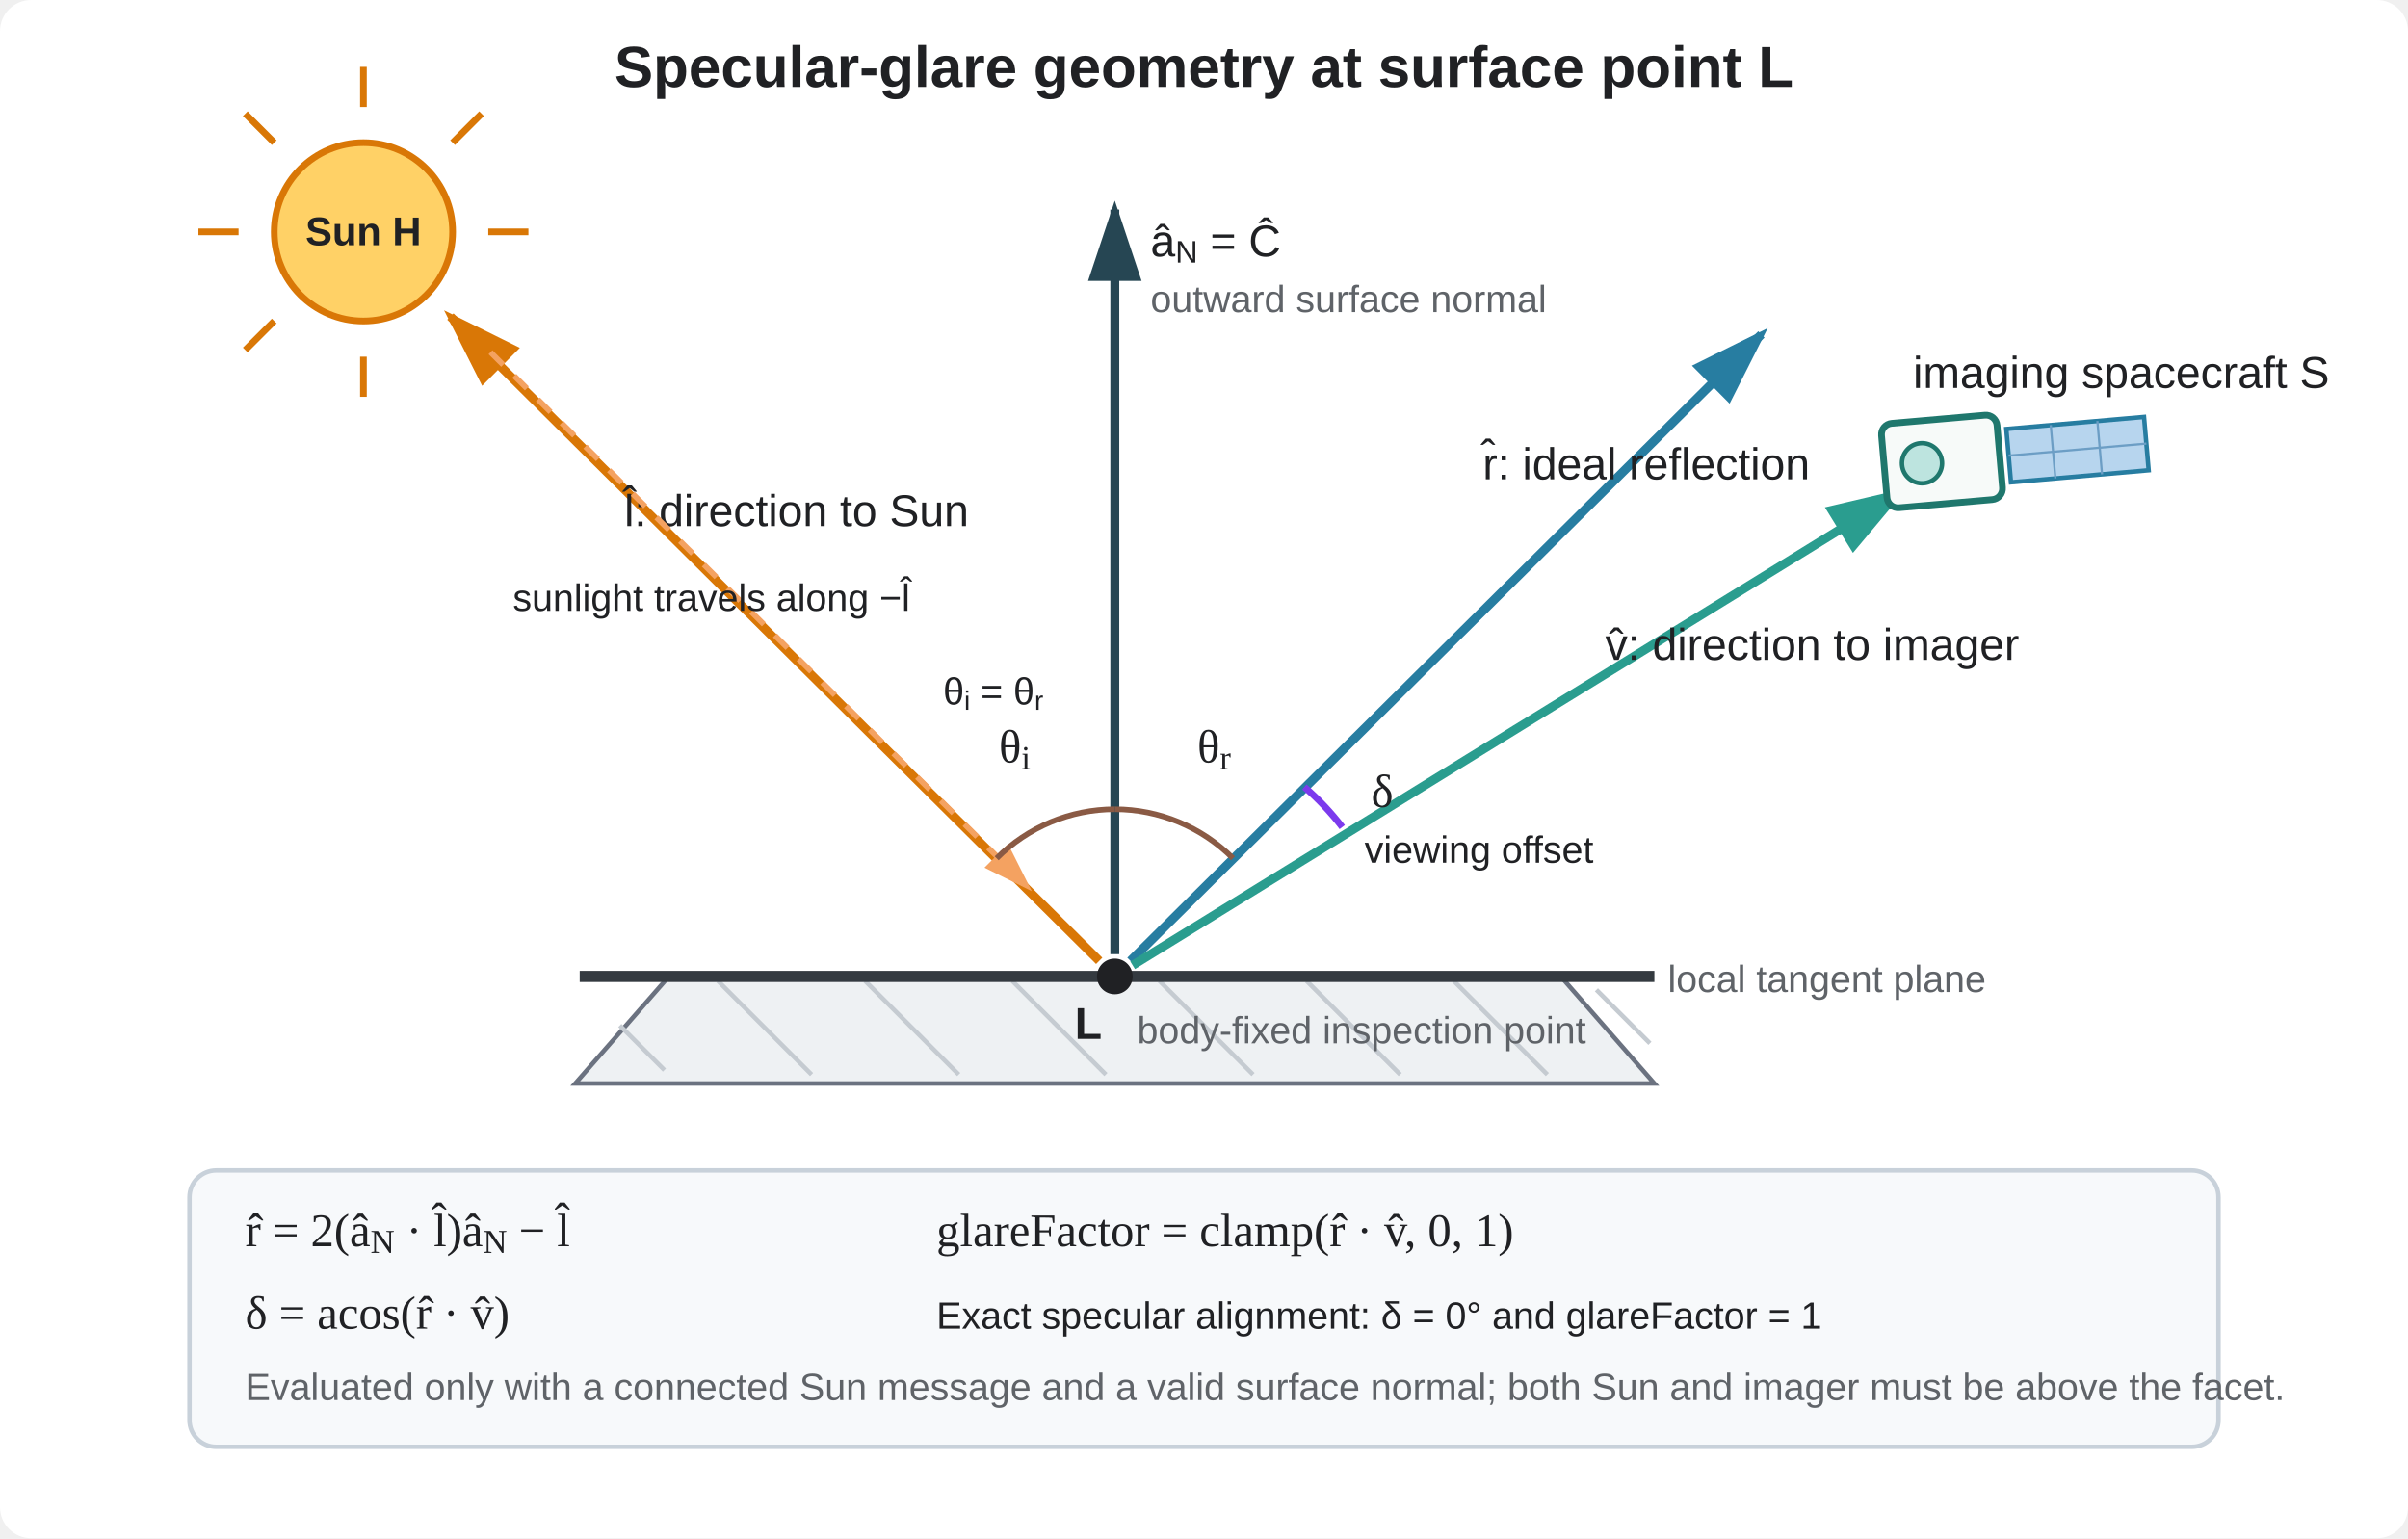
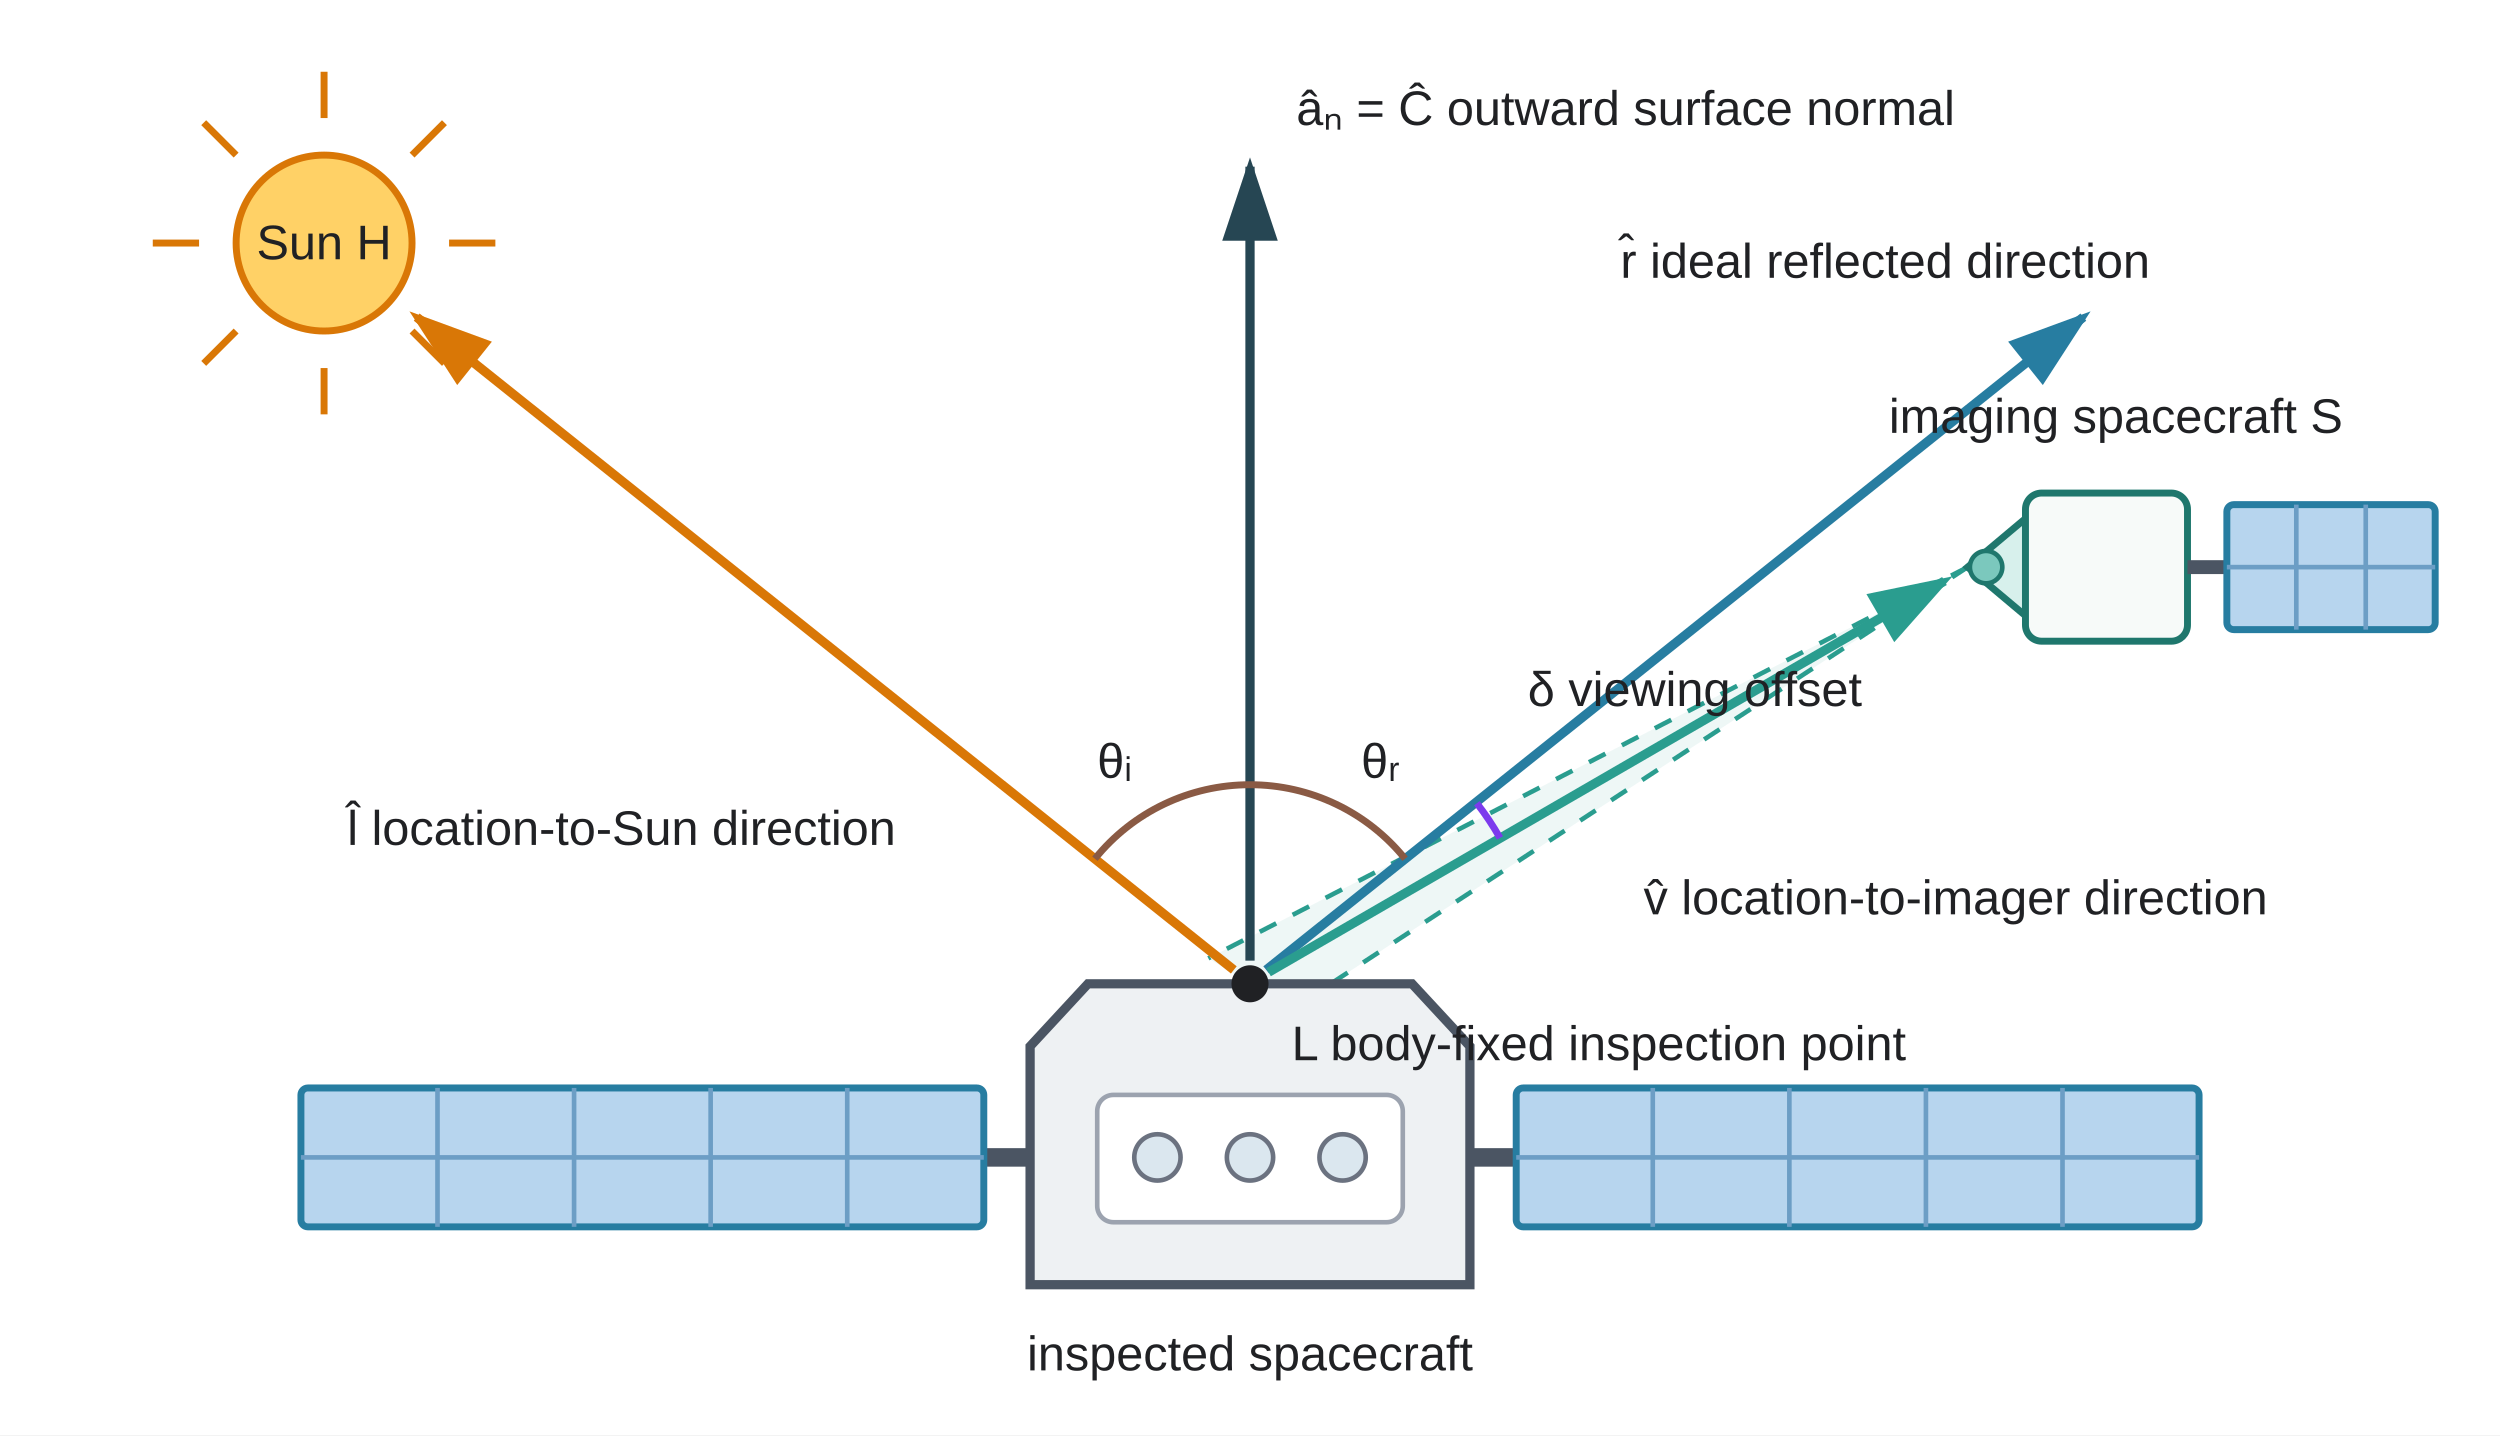
- <svg xmlns="http://www.w3.org/2000/svg" viewBox="0 0 1080 690" width="1080" height="690" role="img" aria-labelledby="title description">
+ <svg xmlns="http://www.w3.org/2000/svg" viewBox="0 0 1080 620" width="1080" height="620" role="img" aria-labelledby="title description">
  <defs>
    <marker id="arrow-orange" markerWidth="10" markerHeight="10" refX="8" refY="3" orient="auto" markerUnits="strokeWidth">
      <path d="M0,0 L0,6 L9,3 z" fill="#d97706" />
    </marker>
    <marker id="arrow-blue" markerWidth="10" markerHeight="10" refX="8" refY="3" orient="auto" markerUnits="strokeWidth">
      <path d="M0,0 L0,6 L9,3 z" fill="#277da1" />
    </marker>
    <marker id="arrow-navy" markerWidth="10" markerHeight="10" refX="8" refY="3" orient="auto" markerUnits="strokeWidth">
      <path d="M0,0 L0,6 L9,3 z" fill="#264653" />
    </marker>
    <marker id="arrow-green" markerWidth="10" markerHeight="10" refX="8" refY="3" orient="auto" markerUnits="strokeWidth">
      <path d="M0,0 L0,6 L9,3 z" fill="#2a9d8f" />
    </marker>
-     <marker id="arrow-gold" markerWidth="10" markerHeight="10" refX="8" refY="3" orient="auto" markerUnits="strokeWidth">
-       <path d="M0,0 L0,6 L9,3 z" fill="#f4a261" />
-     </marker>
    <style>
-       text { font-family: Arial, Helvetica, sans-serif; fill: #202124; }
-       .label { font-size: 20px; }
-       .small { font-size: 17px; }
-       .equation { font-family: Georgia, "Times New Roman", serif; font-size: 21px; }
-       .subtle { fill: #5f6368; }
+       text {
+         font-family: Arial, Helvetica, sans-serif;
+         font-size: 21px;
+         font-style: normal;
+         font-weight: 400;
+         fill: #202124;
+       }
    </style>
  </defs>
-   <rect width="1080" height="690" rx="14" fill="#ffffff" />
-   <text x="540" y="39" text-anchor="middle" font-size="26" font-weight="700">
-     Specular-glare geometry at surface point L
-   </text>
-   <path d="M300 438 L700 438 L742 486 L258 486 Z" fill="#eef1f3" stroke="#6b7280" stroke-width="2" />
-   <path d="M278 460 l20 20 M322 440 l42 42 M388 440 l42 42 M454 440 l42 42            M520 440 l42 42 M586 440 l42 42 M652 440 l42 42 M716 444 l24 24" fill="none" stroke="#c5cbd1" stroke-width="2" />
-   <line x1="260" y1="438" x2="742" y2="438" stroke="#343a40" stroke-width="5" />
-   <text x="748" y="445" class="small subtle">local tangent plane</text>
-   <circle cx="500" cy="438" r="8" fill="#202124" />
-   <text x="482" y="466" class="label" font-weight="700">L</text>
-   <text x="510" y="468" class="small subtle">body-fixed inspection point</text>
-   <line x1="500" y1="428" x2="500" y2="94" stroke="#264653" stroke-width="4" marker-end="url(#arrow-navy)" />
-   <text x="516" y="115" class="label" fill="#264653">
-     â<tspan baseline-shift="sub" font-size="14">N</tspan> = Ĉ
-   </text>
-   <text x="516" y="140" class="small subtle">outward surface normal</text>
-   <circle cx="163" cy="104" r="40" fill="#ffd166" stroke="#d97706" stroke-width="3" />
+   <rect width="1080" height="620" fill="#ffffff" />
+   <path d="M850 245 L522 414 L558 436 Z" fill="#2a9d8f" fill-opacity="0.08" />
+   <line x1="850" y1="245" x2="522" y2="414" stroke="#2a9d8f" stroke-width="2" stroke-dasharray="8 8" />
+   <line x1="850" y1="245" x2="558" y2="436" stroke="#2a9d8f" stroke-width="2" stroke-dasharray="8 8" />
+   <line x1="425" y1="500" x2="445" y2="500" stroke="#4b5563" stroke-width="8" />
+   <line x1="635" y1="500" x2="655" y2="500" stroke="#4b5563" stroke-width="8" />
+   <rect x="130" y="470" width="295" height="60" rx="3" fill="#b7d5ee" stroke="#277da1" stroke-width="3" />
+   <path d="M189 470 V530 M248 470 V530 M307 470 V530 M366 470 V530 M130 500 H425" fill="none" stroke="#6c9ec5" stroke-width="2" />
+   <rect x="655" y="470" width="295" height="60" rx="3" fill="#b7d5ee" stroke="#277da1" stroke-width="3" />
+   <path d="M714 470 V530 M773 470 V530 M832 470 V530 M891 470 V530 M655 500 H950" fill="none" stroke="#6c9ec5" stroke-width="2" />
+   <path d="M470 425 H610 L635 452 V555 H445 V452 Z" fill="#eef1f3" stroke="#4b5563" stroke-width="4" />
+   <rect x="474" y="473" width="132" height="55" rx="7" fill="#ffffff" stroke="#9ca3af" stroke-width="2" />
+   <circle cx="500" cy="500" r="10" fill="#dbe7ef" stroke="#6b7280" stroke-width="2" />
+   <circle cx="540" cy="500" r="10" fill="#dbe7ef" stroke="#6b7280" stroke-width="2" />
+   <circle cx="580" cy="500" r="10" fill="#dbe7ef" stroke="#6b7280" stroke-width="2" />
+   <text x="540" y="592" text-anchor="middle">inspected spacecraft</text>
+   <circle cx="540" cy="425" r="8" fill="#202124" />
+   <text x="558" y="458">L  body-fixed inspection point</text>
+   <line x1="540" y1="415" x2="540" y2="72" stroke="#264653" stroke-width="4" marker-end="url(#arrow-navy)" />
+   <text x="560" y="54" fill="#264653">âₙ = Ĉ  outward surface normal</text>
+   <circle cx="140" cy="105" r="38" fill="#ffd166" stroke="#d97706" stroke-width="3" />
  <g stroke="#d97706" stroke-width="3">
-     <line x1="163" y1="48" x2="163" y2="30" />
-     <line x1="163" y1="160" x2="163" y2="178" />
-     <line x1="107" y1="104" x2="89" y2="104" />
-     <line x1="219" y1="104" x2="237" y2="104" />
-     <line x1="123" y1="64" x2="110" y2="51" />
-     <line x1="203" y1="144" x2="216" y2="157" />
-     <line x1="203" y1="64" x2="216" y2="51" />
-     <line x1="123" y1="144" x2="110" y2="157" />
+     <line x1="140" y1="51" x2="140" y2="31" />
+     <line x1="140" y1="159" x2="140" y2="179" />
+     <line x1="86" y1="105" x2="66" y2="105" />
+     <line x1="194" y1="105" x2="214" y2="105" />
+     <line x1="102" y1="67" x2="88" y2="53" />
+     <line x1="178" y1="143" x2="192" y2="157" />
+     <line x1="178" y1="67" x2="192" y2="53" />
+     <line x1="102" y1="143" x2="88" y2="157" />
  </g>
-   <text x="163" y="110" text-anchor="middle" font-size="18" font-weight="700">Sun H</text>
-   <line x1="493" y1="431" x2="202" y2="142" stroke="#d97706" stroke-width="4" marker-end="url(#arrow-orange)" />
-   <text x="280" y="236" class="label" fill="#d97706">l̂: direction to Sun</text>
-   <line x1="220" y1="158" x2="461" y2="398" stroke="#f4a261" stroke-width="2.5" stroke-dasharray="8 7" marker-end="url(#arrow-gold)" />
-   <text x="230" y="274" class="small" fill="#b45309">sunlight travels along −l̂</text>
-   <line x1="507" y1="431" x2="790" y2="150" stroke="#277da1" stroke-width="4" marker-end="url(#arrow-blue)" />
-   <text x="665" y="215" class="label" fill="#277da1">r̂: ideal reflection</text>
-   <line x1="508" y1="433" x2="852" y2="221" stroke="#2a9d8f" stroke-width="4" marker-end="url(#arrow-green)" />
-   <g transform="translate(871 207) rotate(-5)">
-     <rect x="-26" y="-19" width="52" height="38" rx="5" fill="#f7faf9" stroke="#1f776d" stroke-width="3" />
-     <circle cx="-9" cy="0" r="9" fill="#bde4df" stroke="#1f776d" stroke-width="2" />
-     <rect x="30" y="-12" width="62" height="24" fill="#b7d5ee" stroke="#277da1" stroke-width="2" />
-     <line x1="50" y1="-12" x2="50" y2="12" stroke="#6c9ec5" />
-     <line x1="71" y1="-12" x2="71" y2="12" stroke="#6c9ec5" />
-     <line x1="30" y1="0" x2="92" y2="0" stroke="#6c9ec5" />
-   </g>
-   <text x="858" y="174" class="label" fill="#2a9d8f">imaging spacecraft S</text>
-   <text x="720" y="296" class="label" fill="#2a9d8f">v̂: direction to imager</text>
-   <path d="M447 385 A75 75 0 0 1 500 363" fill="none" stroke="#8a5a44" stroke-width="2.5" />
-   <path d="M500 363 A75 75 0 0 1 553 385" fill="none" stroke="#8a5a44" stroke-width="2.5" />
-   <text x="448" y="342" class="equation" fill="#8a5a44">θ<tspan baseline-shift="sub" font-size="15">i</tspan>
-   </text>
-   <text x="537" y="342" class="equation" fill="#8a5a44">θ<tspan baseline-shift="sub" font-size="15">r</tspan>
-   </text>
-   <text x="423" y="316" class="small" fill="#8a5a44">θ<tspan baseline-shift="sub" font-size="12">i</tspan> = θ<tspan baseline-shift="sub" font-size="12">r</tspan>
-   </text>
-   <path d="M585 353 A120 120 0 0 1 602 371" fill="none" stroke="#7c3aed" stroke-width="3" />
-   <text x="615" y="362" class="equation" fill="#7c3aed">δ</text>
-   <text x="612" y="387" class="small" fill="#7c3aed">viewing offset</text>
-   <rect x="85" y="525" width="910" height="124" rx="12" fill="#f7f9fb" stroke="#c8d1da" stroke-width="2" />
-   <text x="110" y="559" class="equation">
-     r̂ = 2(â<tspan baseline-shift="sub" font-size="15">N</tspan> · l̂)â<tspan baseline-shift="sub" font-size="15">N</tspan> − l̂
-   </text>
-   <text x="110" y="596" class="equation">
-     δ = acos(r̂ · v̂)
-   </text>
-   <text x="420" y="559" class="equation">
-     glareFactor = clamp(r̂ · v̂, 0, 1)
-   </text>
-   <text x="420" y="596" class="small">
-     Exact specular alignment: δ = 0° and glareFactor = 1
-   </text>
-   <text x="110" y="628" class="small subtle">
-     Evaluated only with a connected Sun message and a valid surface normal; both Sun and imager must be above the facet.
-   </text>
+   <text x="140" y="112" text-anchor="middle">Sun H</text>
+   <line x1="533" y1="419" x2="180" y2="137" stroke="#d97706" stroke-width="4" marker-end="url(#arrow-orange)" />
+   <text x="150" y="365" fill="#d97706">l̂  location-to-Sun direction</text>
+   <line x1="547" y1="419" x2="900" y2="137" stroke="#277da1" stroke-width="4" marker-end="url(#arrow-blue)" />
+   <text x="700" y="120" fill="#277da1">r̂  ideal reflected direction</text>
+   <line x1="548" y1="420" x2="840" y2="251" stroke="#2a9d8f" stroke-width="4" marker-end="url(#arrow-green)" />
+   <text x="710" y="395" fill="#2a9d8f">v̂  location-to-imager direction</text>
+   <path d="M850 245 L875 224 V266 Z" fill="#d7f0ec" stroke="#1f776d" stroke-width="3" />
+   <circle cx="858" cy="245" r="7" fill="#7bc8bd" stroke="#1f776d" stroke-width="2" />
+   <rect x="875" y="213" width="70" height="64" rx="7" fill="#f7faf9" stroke="#1f776d" stroke-width="3" />
+   <line x1="945" y1="245" x2="962" y2="245" stroke="#4b5563" stroke-width="6" />
+   <rect x="962" y="218" width="90" height="54" rx="3" fill="#b7d5ee" stroke="#277da1" stroke-width="3" />
+   <path d="M992 218 V272 M1022 218 V272 M962 245 H1052" fill="none" stroke="#6c9ec5" stroke-width="2" />
+   <text x="816" y="187">imaging spacecraft S</text>
+   <path d="M473 371 A86 86 0 0 1 540 339" fill="none" stroke="#8a5a44" stroke-width="3" />
+   <path d="M540 339 A86 86 0 0 1 607 371" fill="none" stroke="#8a5a44" stroke-width="3" />
+   <text x="474" y="336" fill="#8a5a44">θᵢ</text>
+   <text x="588" y="336" fill="#8a5a44">θᵣ</text>
+   <path d="M638 347 A125 125 0 0 1 648 362" fill="none" stroke="#7c3aed" stroke-width="3" />
+   <text x="660" y="305" fill="#7c3aed">δ  viewing offset</text>
</svg>
